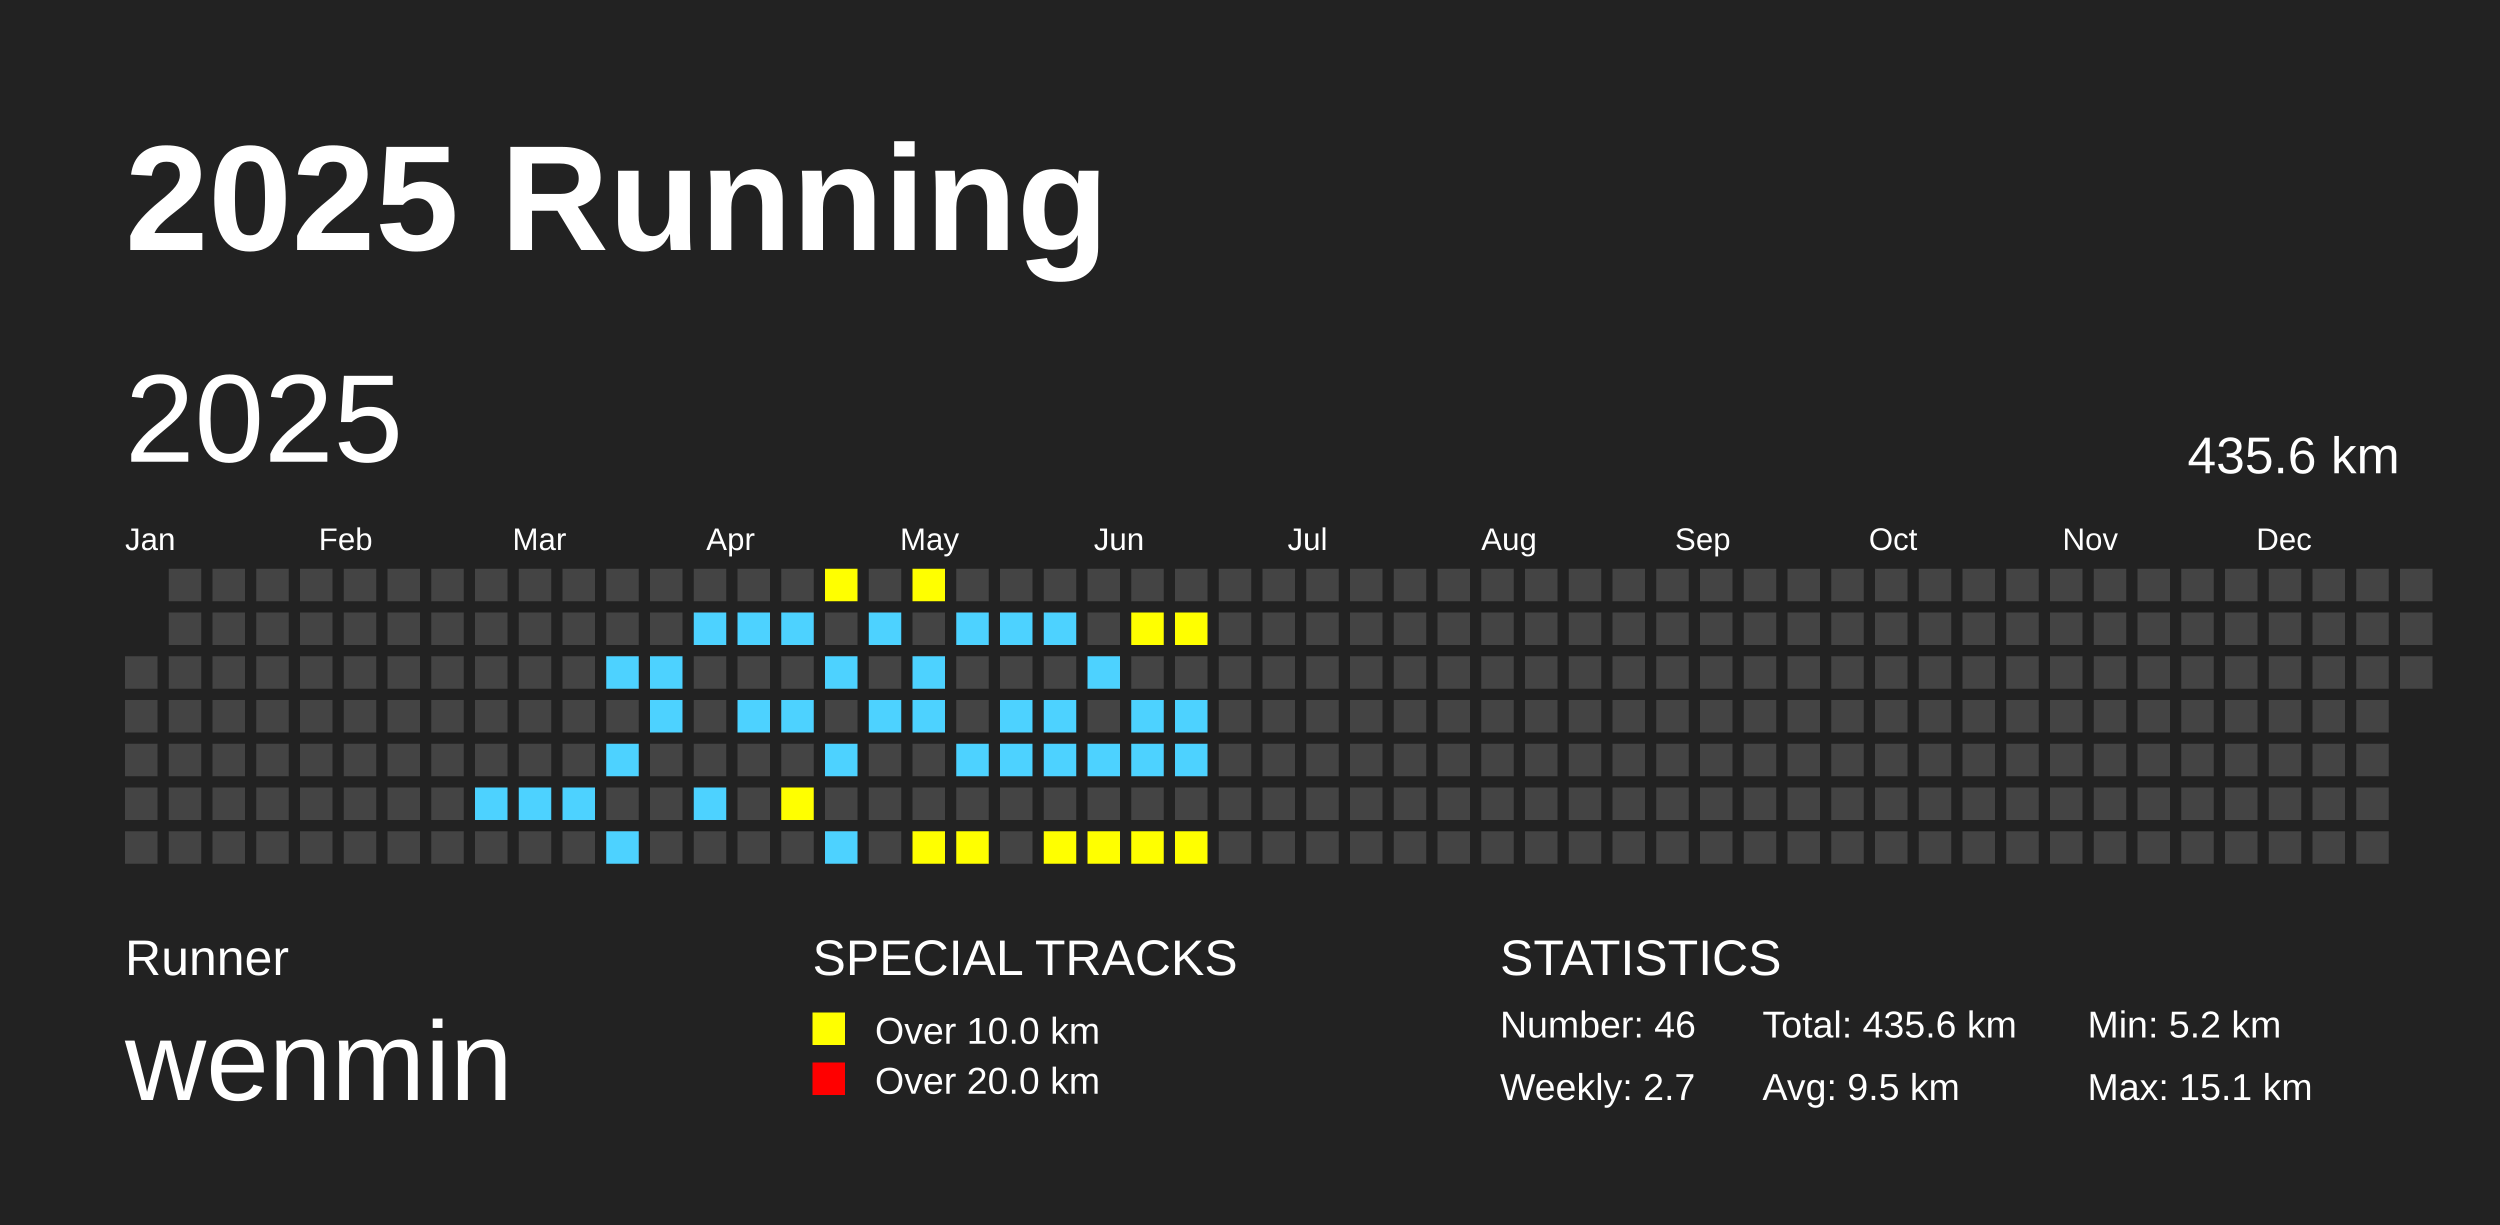
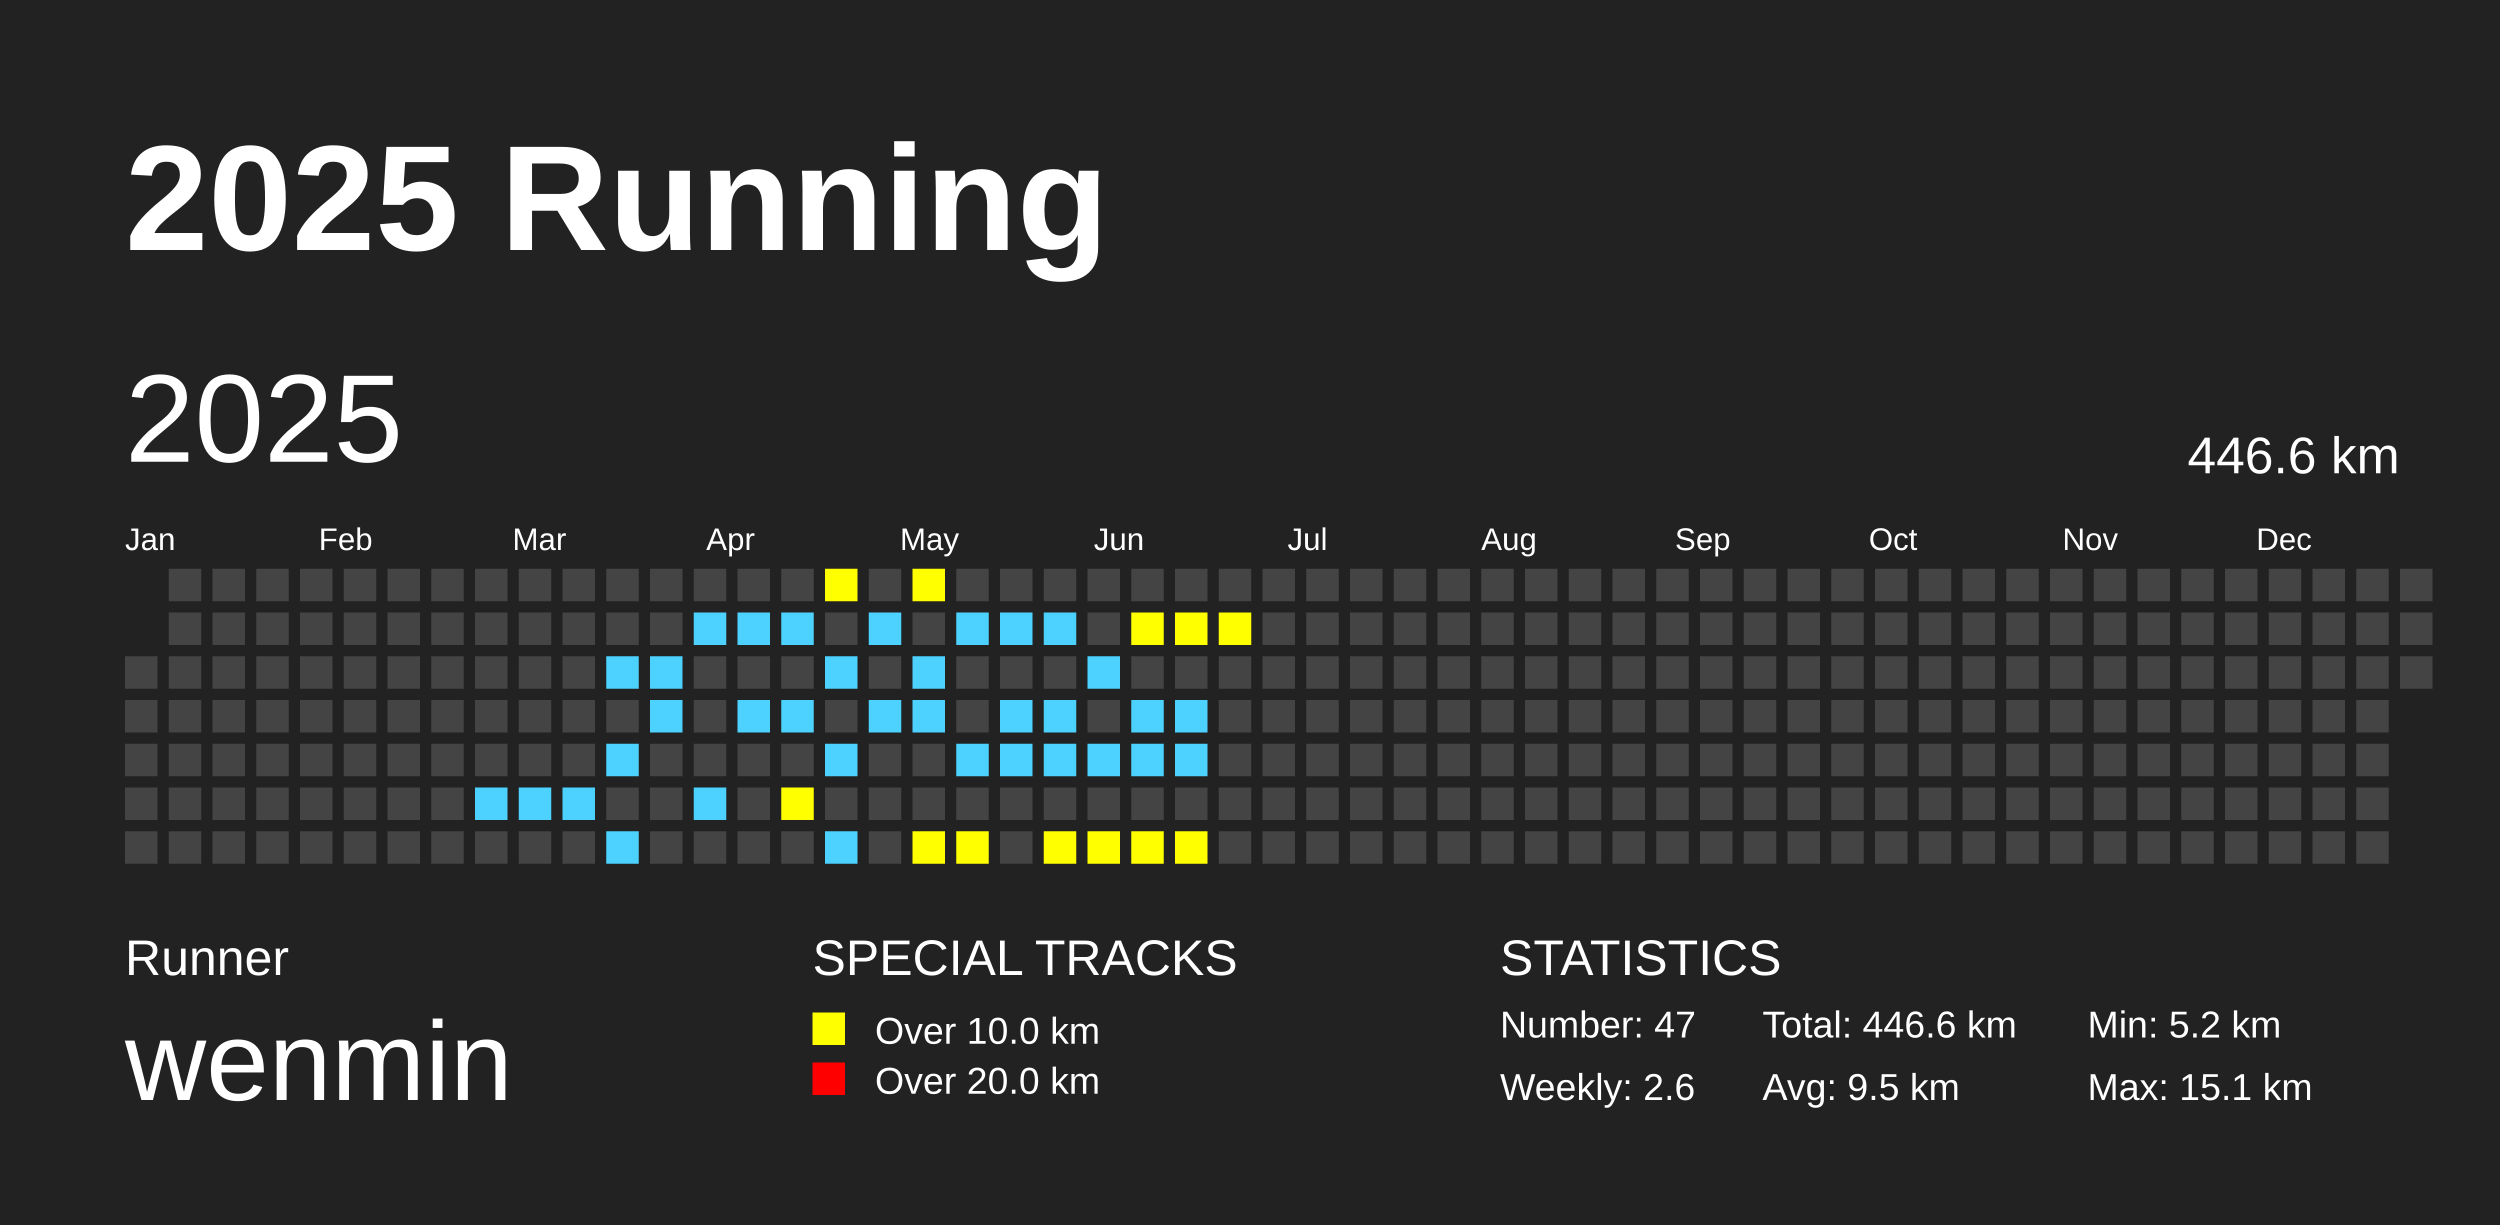
<svg xmlns="http://www.w3.org/2000/svg" baseProfile="full" height="98mm" version="1.1" viewBox="0,0,200,98" width="200mm">
  <defs />
  <rect fill="#222222" height="98" width="200" x="0" y="0" />
  <text fill="#FFFFFF" style="font-size:12px; font-family:Arial; font-weight:bold;" x="10" y="20">2025 Running</text>
  <text fill="#FFFFFF" style="font-size:4px; font-family:Arial" x="10" y="78">Runner</text>
  <text fill="#FFFFFF" style="font-size:9px; font-family:Arial" x="10" y="88">wenmin</text>
  <text fill="#FFFFFF" style="font-size:4px; font-family:Arial" x="65" y="78">SPECIAL TRACKS</text>
  <rect fill="yellow" height="2.6" width="2.6" x="65" y="81" />
  <text fill="#FFFFFF" style="font-size:3px; font-family:Arial" x="70" y="83.5">Over 10.0 km</text>
  <rect fill="red" height="2.6" width="2.6" x="65" y="85" />
  <text fill="#FFFFFF" style="font-size:3px; font-family:Arial" x="70" y="87.5">Over 20.0 km</text>
  <text fill="#FFFFFF" style="font-size:4px; font-family:Arial" x="120" y="78">STATISTICS</text>
-   <text fill="#FFFFFF" style="font-size:3px; font-family:Arial" x="120" y="83">Number: 46</text>
-   <text fill="#FFFFFF" style="font-size:3px; font-family:Arial" x="120" y="88">Weekly: 2.7</text>
-   <text fill="#FFFFFF" style="font-size:3px; font-family:Arial" x="141" y="83">Total: 435.6 km</text>
+   <text fill="#FFFFFF" style="font-size:3px; font-family:Arial" x="120" y="83">Number: 47</text>
+   <text fill="#FFFFFF" style="font-size:3px; font-family:Arial" x="120" y="88">Weekly: 2.6</text>
+   <text fill="#FFFFFF" style="font-size:3px; font-family:Arial" x="141" y="83">Total: 446.6 km</text>
  <text fill="#FFFFFF" style="font-size:3px; font-family:Arial" x="141" y="88">Avg: 9.5 km</text>
  <text fill="#FFFFFF" style="font-size:3px; font-family:Arial" x="167" y="83">Min: 5.2 km</text>
  <text fill="#FFFFFF" style="font-size:3px; font-family:Arial" x="167" y="88">Max: 15.1 km</text>
  <text dominant-baseline="hanging" fill="#FFFFFF" style="font-size:10.0px; font-family:Arial;" x="10" y="30">2025</text>
-   <text dominant-baseline="hanging" fill="#FFFFFF" style="font-size:4.125px; font-family:Arial;" x="175" y="35">435.6 km</text>
+   <text dominant-baseline="hanging" fill="#FFFFFF" style="font-size:4.125px; font-family:Arial;" x="175" y="35">446.6 km</text>
  <text fill="#FFFFFF" style="font-size:2.5px; font-family:Arial" x="10.0" y="44">Jan</text>
  <text fill="#FFFFFF" style="font-size:2.5px; font-family:Arial" x="25.5" y="44">Feb</text>
  <text fill="#FFFFFF" style="font-size:2.5px; font-family:Arial" x="41.0" y="44">Mar</text>
  <text fill="#FFFFFF" style="font-size:2.5px; font-family:Arial" x="56.5" y="44">Apr</text>
  <text fill="#FFFFFF" style="font-size:2.5px; font-family:Arial" x="72.0" y="44">May</text>
  <text fill="#FFFFFF" style="font-size:2.5px; font-family:Arial" x="87.5" y="44">Jun</text>
  <text fill="#FFFFFF" style="font-size:2.5px; font-family:Arial" x="103.0" y="44">Jul</text>
  <text fill="#FFFFFF" style="font-size:2.5px; font-family:Arial" x="118.5" y="44">Aug</text>
  <text fill="#FFFFFF" style="font-size:2.5px; font-family:Arial" x="134.0" y="44">Sep</text>
  <text fill="#FFFFFF" style="font-size:2.5px; font-family:Arial" x="149.5" y="44">Oct</text>
  <text fill="#FFFFFF" style="font-size:2.5px; font-family:Arial" x="165.0" y="44">Nov</text>
  <text fill="#FFFFFF" style="font-size:2.5px; font-family:Arial" x="180.5" y="44">Dec</text>
  <rect fill="#444444" height="2.6" width="2.6" x="10.0" y="52.5" />
  <rect fill="#444444" height="2.6" width="2.6" x="10.0" y="56.0" />
  <rect fill="#444444" height="2.6" width="2.6" x="10.0" y="59.5" />
  <rect fill="#444444" height="2.6" width="2.6" x="10.0" y="63.0" />
  <rect fill="#444444" height="2.6" width="2.6" x="10.0" y="66.5" />
  <rect fill="#444444" height="2.6" width="2.6" x="13.5" y="45.5" />
  <rect fill="#444444" height="2.6" width="2.6" x="13.5" y="49.0" />
  <rect fill="#444444" height="2.6" width="2.6" x="13.5" y="52.5" />
  <rect fill="#444444" height="2.6" width="2.6" x="13.5" y="56.0" />
  <rect fill="#444444" height="2.6" width="2.6" x="13.5" y="59.5" />
  <rect fill="#444444" height="2.6" width="2.6" x="13.5" y="63.0" />
  <rect fill="#444444" height="2.6" width="2.6" x="13.5" y="66.5" />
  <rect fill="#444444" height="2.6" width="2.6" x="17.0" y="45.5" />
  <rect fill="#444444" height="2.6" width="2.6" x="17.0" y="49.0" />
  <rect fill="#444444" height="2.6" width="2.6" x="17.0" y="52.5" />
  <rect fill="#444444" height="2.6" width="2.6" x="17.0" y="56.0" />
  <rect fill="#444444" height="2.6" width="2.6" x="17.0" y="59.5" />
  <rect fill="#444444" height="2.6" width="2.6" x="17.0" y="63.0" />
  <rect fill="#444444" height="2.6" width="2.6" x="17.0" y="66.5" />
  <rect fill="#444444" height="2.6" width="2.6" x="20.5" y="45.5" />
  <rect fill="#444444" height="2.6" width="2.6" x="20.5" y="49.0" />
  <rect fill="#444444" height="2.6" width="2.6" x="20.5" y="52.5" />
  <rect fill="#444444" height="2.6" width="2.6" x="20.5" y="56.0" />
  <rect fill="#444444" height="2.6" width="2.6" x="20.5" y="59.5" />
  <rect fill="#444444" height="2.6" width="2.6" x="20.5" y="63.0" />
  <rect fill="#444444" height="2.6" width="2.6" x="20.5" y="66.5" />
  <rect fill="#444444" height="2.6" width="2.6" x="24.0" y="45.5" />
  <rect fill="#444444" height="2.6" width="2.6" x="24.0" y="49.0" />
  <rect fill="#444444" height="2.6" width="2.6" x="24.0" y="52.5" />
  <rect fill="#444444" height="2.6" width="2.6" x="24.0" y="56.0" />
  <rect fill="#444444" height="2.6" width="2.6" x="24.0" y="59.5" />
  <rect fill="#444444" height="2.6" width="2.6" x="24.0" y="63.0" />
  <rect fill="#444444" height="2.6" width="2.6" x="24.0" y="66.5" />
  <rect fill="#444444" height="2.6" width="2.6" x="27.5" y="45.5" />
  <rect fill="#444444" height="2.6" width="2.6" x="27.5" y="49.0" />
  <rect fill="#444444" height="2.6" width="2.6" x="27.5" y="52.5" />
  <rect fill="#444444" height="2.6" width="2.6" x="27.5" y="56.0" />
  <rect fill="#444444" height="2.6" width="2.6" x="27.5" y="59.5" />
  <rect fill="#444444" height="2.6" width="2.6" x="27.5" y="63.0" />
  <rect fill="#444444" height="2.6" width="2.6" x="27.5" y="66.5" />
  <rect fill="#444444" height="2.6" width="2.6" x="31.0" y="45.5" />
  <rect fill="#444444" height="2.6" width="2.6" x="31.0" y="49.0" />
  <rect fill="#444444" height="2.6" width="2.6" x="31.0" y="52.5" />
  <rect fill="#444444" height="2.6" width="2.6" x="31.0" y="56.0" />
  <rect fill="#444444" height="2.6" width="2.6" x="31.0" y="59.5" />
  <rect fill="#444444" height="2.6" width="2.6" x="31.0" y="63.0" />
  <rect fill="#444444" height="2.6" width="2.6" x="31.0" y="66.5" />
  <rect fill="#444444" height="2.6" width="2.6" x="34.5" y="45.5" />
  <rect fill="#444444" height="2.6" width="2.6" x="34.5" y="49.0" />
  <rect fill="#444444" height="2.6" width="2.6" x="34.5" y="52.5" />
  <rect fill="#444444" height="2.6" width="2.6" x="34.5" y="56.0" />
  <rect fill="#444444" height="2.6" width="2.6" x="34.5" y="59.5" />
  <rect fill="#444444" height="2.6" width="2.6" x="34.5" y="63.0" />
  <rect fill="#444444" height="2.6" width="2.6" x="34.5" y="66.5" />
  <rect fill="#444444" height="2.6" width="2.6" x="38.0" y="45.5" />
  <rect fill="#444444" height="2.6" width="2.6" x="38.0" y="49.0" />
  <rect fill="#444444" height="2.6" width="2.6" x="38.0" y="52.5" />
  <rect fill="#444444" height="2.6" width="2.6" x="38.0" y="56.0" />
  <rect fill="#444444" height="2.6" width="2.6" x="38.0" y="59.5" />
  <rect fill="#4DD2FF" height="2.6" width="2.6" x="38.0" y="63.0" />
  <rect fill="#444444" height="2.6" width="2.6" x="38.0" y="66.5" />
  <rect fill="#444444" height="2.6" width="2.6" x="41.5" y="45.5" />
  <rect fill="#444444" height="2.6" width="2.6" x="41.5" y="49.0" />
  <rect fill="#444444" height="2.6" width="2.6" x="41.5" y="52.5" />
  <rect fill="#444444" height="2.6" width="2.6" x="41.5" y="56.0" />
  <rect fill="#444444" height="2.6" width="2.6" x="41.5" y="59.5" />
  <rect fill="#4DD2FF" height="2.6" width="2.6" x="41.5" y="63.0" />
  <rect fill="#444444" height="2.6" width="2.6" x="41.5" y="66.5" />
  <rect fill="#444444" height="2.6" width="2.6" x="45.0" y="45.5" />
  <rect fill="#444444" height="2.6" width="2.6" x="45.0" y="49.0" />
  <rect fill="#444444" height="2.6" width="2.6" x="45.0" y="52.5" />
  <rect fill="#444444" height="2.6" width="2.6" x="45.0" y="56.0" />
  <rect fill="#444444" height="2.6" width="2.6" x="45.0" y="59.5" />
  <rect fill="#4DD2FF" height="2.6" width="2.6" x="45.0" y="63.0" />
  <rect fill="#444444" height="2.6" width="2.6" x="45.0" y="66.5" />
  <rect fill="#444444" height="2.6" width="2.6" x="48.5" y="45.5" />
  <rect fill="#444444" height="2.6" width="2.6" x="48.5" y="49.0" />
  <rect fill="#4DD2FF" height="2.6" width="2.6" x="48.5" y="52.5" />
  <rect fill="#444444" height="2.6" width="2.6" x="48.5" y="56.0" />
  <rect fill="#4DD2FF" height="2.6" width="2.6" x="48.5" y="59.5" />
  <rect fill="#444444" height="2.6" width="2.6" x="48.5" y="63.0" />
  <rect fill="#4DD2FF" height="2.6" width="2.6" x="48.5" y="66.5" />
  <rect fill="#444444" height="2.6" width="2.6" x="52.0" y="45.5" />
  <rect fill="#444444" height="2.6" width="2.6" x="52.0" y="49.0" />
  <rect fill="#4DD2FF" height="2.6" width="2.6" x="52.0" y="52.5" />
  <rect fill="#4DD2FF" height="2.6" width="2.6" x="52.0" y="56.0" />
  <rect fill="#444444" height="2.6" width="2.6" x="52.0" y="59.5" />
  <rect fill="#444444" height="2.6" width="2.6" x="52.0" y="63.0" />
  <rect fill="#444444" height="2.6" width="2.6" x="52.0" y="66.5" />
  <rect fill="#444444" height="2.6" width="2.6" x="55.5" y="45.5" />
  <rect fill="#4DD2FF" height="2.6" width="2.6" x="55.5" y="49.0" />
  <rect fill="#444444" height="2.6" width="2.6" x="55.5" y="52.5" />
  <rect fill="#444444" height="2.6" width="2.6" x="55.5" y="56.0" />
  <rect fill="#444444" height="2.6" width="2.6" x="55.5" y="59.5" />
  <rect fill="#4DD2FF" height="2.6" width="2.6" x="55.5" y="63.0" />
  <rect fill="#444444" height="2.6" width="2.6" x="55.5" y="66.5" />
  <rect fill="#444444" height="2.6" width="2.6" x="59.0" y="45.5" />
  <rect fill="#4DD2FF" height="2.6" width="2.6" x="59.0" y="49.0" />
  <rect fill="#444444" height="2.6" width="2.6" x="59.0" y="52.5" />
  <rect fill="#4DD2FF" height="2.6" width="2.6" x="59.0" y="56.0" />
  <rect fill="#444444" height="2.6" width="2.6" x="59.0" y="59.5" />
  <rect fill="#444444" height="2.6" width="2.6" x="59.0" y="63.0" />
  <rect fill="#444444" height="2.6" width="2.6" x="59.0" y="66.5" />
  <rect fill="#444444" height="2.6" width="2.6" x="62.5" y="45.5" />
  <rect fill="#4DD2FF" height="2.6" width="2.6" x="62.5" y="49.0" />
  <rect fill="#444444" height="2.6" width="2.6" x="62.5" y="52.5" />
  <rect fill="#4DD2FF" height="2.6" width="2.6" x="62.5" y="56.0" />
  <rect fill="#444444" height="2.6" width="2.6" x="62.5" y="59.5" />
  <rect fill="yellow" height="2.6" width="2.6" x="62.5" y="63.0" />
  <rect fill="#444444" height="2.6" width="2.6" x="62.5" y="66.5" />
  <rect fill="yellow" height="2.6" width="2.6" x="66.0" y="45.5" />
  <rect fill="#444444" height="2.6" width="2.6" x="66.0" y="49.0" />
  <rect fill="#4DD2FF" height="2.6" width="2.6" x="66.0" y="52.5" />
  <rect fill="#444444" height="2.6" width="2.6" x="66.0" y="56.0" />
  <rect fill="#4DD2FF" height="2.6" width="2.6" x="66.0" y="59.5" />
  <rect fill="#444444" height="2.6" width="2.6" x="66.0" y="63.0" />
  <rect fill="#4DD2FF" height="2.6" width="2.6" x="66.0" y="66.5" />
  <rect fill="#444444" height="2.6" width="2.6" x="69.5" y="45.5" />
  <rect fill="#4DD2FF" height="2.6" width="2.6" x="69.5" y="49.0" />
  <rect fill="#444444" height="2.6" width="2.6" x="69.5" y="52.5" />
  <rect fill="#4DD2FF" height="2.6" width="2.6" x="69.5" y="56.0" />
  <rect fill="#444444" height="2.6" width="2.6" x="69.5" y="59.5" />
  <rect fill="#444444" height="2.6" width="2.6" x="69.5" y="63.0" />
  <rect fill="#444444" height="2.6" width="2.6" x="69.5" y="66.5" />
  <rect fill="yellow" height="2.6" width="2.6" x="73.0" y="45.5" />
  <rect fill="#444444" height="2.6" width="2.6" x="73.0" y="49.0" />
  <rect fill="#4DD2FF" height="2.6" width="2.6" x="73.0" y="52.5" />
  <rect fill="#4DD2FF" height="2.6" width="2.6" x="73.0" y="56.0" />
  <rect fill="#444444" height="2.6" width="2.6" x="73.0" y="59.5" />
  <rect fill="#444444" height="2.6" width="2.6" x="73.0" y="63.0" />
  <rect fill="yellow" height="2.6" width="2.6" x="73.0" y="66.5" />
  <rect fill="#444444" height="2.6" width="2.6" x="76.5" y="45.5" />
  <rect fill="#4DD2FF" height="2.6" width="2.6" x="76.5" y="49.0" />
  <rect fill="#444444" height="2.6" width="2.6" x="76.5" y="52.5" />
  <rect fill="#444444" height="2.6" width="2.6" x="76.5" y="56.0" />
  <rect fill="#4DD2FF" height="2.6" width="2.6" x="76.5" y="59.5" />
  <rect fill="#444444" height="2.6" width="2.6" x="76.5" y="63.0" />
  <rect fill="yellow" height="2.6" width="2.6" x="76.5" y="66.5" />
  <rect fill="#444444" height="2.6" width="2.6" x="80.0" y="45.5" />
  <rect fill="#4DD2FF" height="2.6" width="2.6" x="80.0" y="49.0" />
  <rect fill="#444444" height="2.6" width="2.6" x="80.0" y="52.5" />
  <rect fill="#4DD2FF" height="2.6" width="2.6" x="80.0" y="56.0" />
  <rect fill="#4DD2FF" height="2.6" width="2.6" x="80.0" y="59.5" />
  <rect fill="#444444" height="2.6" width="2.6" x="80.0" y="63.0" />
  <rect fill="#444444" height="2.6" width="2.6" x="80.0" y="66.5" />
  <rect fill="#444444" height="2.6" width="2.6" x="83.5" y="45.5" />
  <rect fill="#4DD2FF" height="2.6" width="2.6" x="83.5" y="49.0" />
  <rect fill="#444444" height="2.6" width="2.6" x="83.5" y="52.5" />
  <rect fill="#4DD2FF" height="2.6" width="2.6" x="83.5" y="56.0" />
  <rect fill="#4DD2FF" height="2.6" width="2.6" x="83.5" y="59.5" />
  <rect fill="#444444" height="2.6" width="2.6" x="83.5" y="63.0" />
  <rect fill="yellow" height="2.6" width="2.6" x="83.5" y="66.5" />
  <rect fill="#444444" height="2.6" width="2.6" x="87.0" y="45.5" />
  <rect fill="#444444" height="2.6" width="2.6" x="87.0" y="49.0" />
  <rect fill="#4DD2FF" height="2.6" width="2.6" x="87.0" y="52.5" />
  <rect fill="#444444" height="2.6" width="2.6" x="87.0" y="56.0" />
  <rect fill="#4DD2FF" height="2.6" width="2.6" x="87.0" y="59.5" />
  <rect fill="#444444" height="2.6" width="2.6" x="87.0" y="63.0" />
  <rect fill="yellow" height="2.6" width="2.6" x="87.0" y="66.5" />
  <rect fill="#444444" height="2.6" width="2.6" x="90.5" y="45.5" />
  <rect fill="yellow" height="2.6" width="2.6" x="90.5" y="49.0" />
  <rect fill="#444444" height="2.6" width="2.6" x="90.5" y="52.5" />
  <rect fill="#4DD2FF" height="2.6" width="2.6" x="90.5" y="56.0" />
  <rect fill="#4DD2FF" height="2.6" width="2.6" x="90.5" y="59.5" />
  <rect fill="#444444" height="2.6" width="2.6" x="90.5" y="63.0" />
  <rect fill="yellow" height="2.6" width="2.6" x="90.5" y="66.5" />
  <rect fill="#444444" height="2.6" width="2.6" x="94.0" y="45.5" />
  <rect fill="yellow" height="2.6" width="2.6" x="94.0" y="49.0" />
  <rect fill="#444444" height="2.6" width="2.6" x="94.0" y="52.5" />
  <rect fill="#4DD2FF" height="2.6" width="2.6" x="94.0" y="56.0" />
  <rect fill="#4DD2FF" height="2.6" width="2.6" x="94.0" y="59.5" />
  <rect fill="#444444" height="2.6" width="2.6" x="94.0" y="63.0" />
  <rect fill="yellow" height="2.6" width="2.6" x="94.0" y="66.5" />
  <rect fill="#444444" height="2.6" width="2.6" x="97.5" y="45.5" />
-   <rect fill="#444444" height="2.6" width="2.6" x="97.5" y="49.0" />
+   <rect fill="yellow" height="2.6" width="2.6" x="97.5" y="49.0" />
  <rect fill="#444444" height="2.6" width="2.6" x="97.5" y="52.5" />
  <rect fill="#444444" height="2.6" width="2.6" x="97.5" y="56.0" />
  <rect fill="#444444" height="2.6" width="2.6" x="97.5" y="59.5" />
  <rect fill="#444444" height="2.6" width="2.6" x="97.5" y="63.0" />
  <rect fill="#444444" height="2.6" width="2.6" x="97.5" y="66.5" />
  <rect fill="#444444" height="2.6" width="2.6" x="101.0" y="45.5" />
  <rect fill="#444444" height="2.6" width="2.6" x="101.0" y="49.0" />
  <rect fill="#444444" height="2.6" width="2.6" x="101.0" y="52.5" />
  <rect fill="#444444" height="2.6" width="2.6" x="101.0" y="56.0" />
  <rect fill="#444444" height="2.6" width="2.6" x="101.0" y="59.5" />
  <rect fill="#444444" height="2.6" width="2.6" x="101.0" y="63.0" />
  <rect fill="#444444" height="2.6" width="2.6" x="101.0" y="66.5" />
  <rect fill="#444444" height="2.6" width="2.6" x="104.5" y="45.5" />
  <rect fill="#444444" height="2.6" width="2.6" x="104.5" y="49.0" />
  <rect fill="#444444" height="2.6" width="2.6" x="104.5" y="52.5" />
  <rect fill="#444444" height="2.6" width="2.6" x="104.5" y="56.0" />
  <rect fill="#444444" height="2.6" width="2.6" x="104.5" y="59.5" />
  <rect fill="#444444" height="2.6" width="2.6" x="104.5" y="63.0" />
  <rect fill="#444444" height="2.6" width="2.6" x="104.5" y="66.5" />
  <rect fill="#444444" height="2.6" width="2.6" x="108.0" y="45.5" />
  <rect fill="#444444" height="2.6" width="2.6" x="108.0" y="49.0" />
  <rect fill="#444444" height="2.6" width="2.6" x="108.0" y="52.5" />
  <rect fill="#444444" height="2.6" width="2.6" x="108.0" y="56.0" />
  <rect fill="#444444" height="2.6" width="2.6" x="108.0" y="59.5" />
  <rect fill="#444444" height="2.6" width="2.6" x="108.0" y="63.0" />
  <rect fill="#444444" height="2.6" width="2.6" x="108.0" y="66.5" />
  <rect fill="#444444" height="2.6" width="2.6" x="111.5" y="45.5" />
  <rect fill="#444444" height="2.6" width="2.6" x="111.5" y="49.0" />
  <rect fill="#444444" height="2.6" width="2.6" x="111.5" y="52.5" />
  <rect fill="#444444" height="2.6" width="2.6" x="111.5" y="56.0" />
  <rect fill="#444444" height="2.6" width="2.6" x="111.5" y="59.5" />
  <rect fill="#444444" height="2.6" width="2.6" x="111.5" y="63.0" />
  <rect fill="#444444" height="2.6" width="2.6" x="111.5" y="66.5" />
  <rect fill="#444444" height="2.6" width="2.6" x="115.0" y="45.5" />
  <rect fill="#444444" height="2.6" width="2.6" x="115.0" y="49.0" />
  <rect fill="#444444" height="2.6" width="2.6" x="115.0" y="52.5" />
  <rect fill="#444444" height="2.6" width="2.6" x="115.0" y="56.0" />
  <rect fill="#444444" height="2.6" width="2.6" x="115.0" y="59.5" />
  <rect fill="#444444" height="2.6" width="2.6" x="115.0" y="63.0" />
  <rect fill="#444444" height="2.6" width="2.6" x="115.0" y="66.5" />
  <rect fill="#444444" height="2.6" width="2.6" x="118.5" y="45.5" />
  <rect fill="#444444" height="2.6" width="2.6" x="118.5" y="49.0" />
  <rect fill="#444444" height="2.6" width="2.6" x="118.5" y="52.5" />
  <rect fill="#444444" height="2.6" width="2.6" x="118.5" y="56.0" />
  <rect fill="#444444" height="2.6" width="2.6" x="118.5" y="59.5" />
  <rect fill="#444444" height="2.6" width="2.6" x="118.5" y="63.0" />
  <rect fill="#444444" height="2.6" width="2.6" x="118.5" y="66.5" />
  <rect fill="#444444" height="2.6" width="2.6" x="122.0" y="45.5" />
  <rect fill="#444444" height="2.6" width="2.6" x="122.0" y="49.0" />
  <rect fill="#444444" height="2.6" width="2.6" x="122.0" y="52.5" />
  <rect fill="#444444" height="2.6" width="2.6" x="122.0" y="56.0" />
  <rect fill="#444444" height="2.6" width="2.6" x="122.0" y="59.5" />
  <rect fill="#444444" height="2.6" width="2.6" x="122.0" y="63.0" />
  <rect fill="#444444" height="2.6" width="2.6" x="122.0" y="66.5" />
  <rect fill="#444444" height="2.6" width="2.6" x="125.5" y="45.5" />
  <rect fill="#444444" height="2.6" width="2.6" x="125.5" y="49.0" />
  <rect fill="#444444" height="2.6" width="2.6" x="125.5" y="52.5" />
  <rect fill="#444444" height="2.6" width="2.6" x="125.5" y="56.0" />
  <rect fill="#444444" height="2.6" width="2.6" x="125.5" y="59.5" />
  <rect fill="#444444" height="2.6" width="2.6" x="125.5" y="63.0" />
  <rect fill="#444444" height="2.6" width="2.6" x="125.5" y="66.5" />
  <rect fill="#444444" height="2.6" width="2.6" x="129.0" y="45.5" />
  <rect fill="#444444" height="2.6" width="2.6" x="129.0" y="49.0" />
  <rect fill="#444444" height="2.6" width="2.6" x="129.0" y="52.5" />
  <rect fill="#444444" height="2.6" width="2.6" x="129.0" y="56.0" />
  <rect fill="#444444" height="2.6" width="2.6" x="129.0" y="59.5" />
  <rect fill="#444444" height="2.6" width="2.6" x="129.0" y="63.0" />
  <rect fill="#444444" height="2.6" width="2.6" x="129.0" y="66.5" />
  <rect fill="#444444" height="2.6" width="2.6" x="132.5" y="45.5" />
  <rect fill="#444444" height="2.6" width="2.6" x="132.5" y="49.0" />
  <rect fill="#444444" height="2.6" width="2.6" x="132.5" y="52.5" />
  <rect fill="#444444" height="2.6" width="2.6" x="132.5" y="56.0" />
  <rect fill="#444444" height="2.6" width="2.6" x="132.5" y="59.5" />
  <rect fill="#444444" height="2.6" width="2.6" x="132.5" y="63.0" />
  <rect fill="#444444" height="2.6" width="2.6" x="132.5" y="66.5" />
  <rect fill="#444444" height="2.6" width="2.6" x="136.0" y="45.5" />
  <rect fill="#444444" height="2.6" width="2.6" x="136.0" y="49.0" />
  <rect fill="#444444" height="2.6" width="2.6" x="136.0" y="52.5" />
  <rect fill="#444444" height="2.6" width="2.6" x="136.0" y="56.0" />
  <rect fill="#444444" height="2.6" width="2.6" x="136.0" y="59.5" />
  <rect fill="#444444" height="2.6" width="2.6" x="136.0" y="63.0" />
  <rect fill="#444444" height="2.6" width="2.6" x="136.0" y="66.5" />
  <rect fill="#444444" height="2.6" width="2.6" x="139.5" y="45.5" />
  <rect fill="#444444" height="2.6" width="2.6" x="139.5" y="49.0" />
  <rect fill="#444444" height="2.6" width="2.6" x="139.5" y="52.5" />
  <rect fill="#444444" height="2.6" width="2.6" x="139.5" y="56.0" />
  <rect fill="#444444" height="2.6" width="2.6" x="139.5" y="59.5" />
  <rect fill="#444444" height="2.6" width="2.6" x="139.5" y="63.0" />
  <rect fill="#444444" height="2.6" width="2.6" x="139.5" y="66.5" />
  <rect fill="#444444" height="2.6" width="2.6" x="143.0" y="45.5" />
  <rect fill="#444444" height="2.6" width="2.6" x="143.0" y="49.0" />
  <rect fill="#444444" height="2.6" width="2.6" x="143.0" y="52.5" />
  <rect fill="#444444" height="2.6" width="2.6" x="143.0" y="56.0" />
  <rect fill="#444444" height="2.6" width="2.6" x="143.0" y="59.5" />
  <rect fill="#444444" height="2.6" width="2.6" x="143.0" y="63.0" />
  <rect fill="#444444" height="2.6" width="2.6" x="143.0" y="66.5" />
  <rect fill="#444444" height="2.6" width="2.6" x="146.5" y="45.5" />
  <rect fill="#444444" height="2.6" width="2.6" x="146.5" y="49.0" />
  <rect fill="#444444" height="2.6" width="2.6" x="146.5" y="52.5" />
  <rect fill="#444444" height="2.6" width="2.6" x="146.5" y="56.0" />
  <rect fill="#444444" height="2.6" width="2.6" x="146.5" y="59.5" />
  <rect fill="#444444" height="2.6" width="2.6" x="146.5" y="63.0" />
  <rect fill="#444444" height="2.6" width="2.6" x="146.5" y="66.5" />
  <rect fill="#444444" height="2.6" width="2.6" x="150.0" y="45.5" />
  <rect fill="#444444" height="2.6" width="2.6" x="150.0" y="49.0" />
  <rect fill="#444444" height="2.6" width="2.6" x="150.0" y="52.5" />
  <rect fill="#444444" height="2.6" width="2.6" x="150.0" y="56.0" />
  <rect fill="#444444" height="2.6" width="2.6" x="150.0" y="59.5" />
  <rect fill="#444444" height="2.6" width="2.6" x="150.0" y="63.0" />
  <rect fill="#444444" height="2.6" width="2.6" x="150.0" y="66.5" />
  <rect fill="#444444" height="2.6" width="2.6" x="153.5" y="45.5" />
  <rect fill="#444444" height="2.6" width="2.6" x="153.5" y="49.0" />
  <rect fill="#444444" height="2.6" width="2.6" x="153.5" y="52.5" />
  <rect fill="#444444" height="2.6" width="2.6" x="153.5" y="56.0" />
  <rect fill="#444444" height="2.6" width="2.6" x="153.5" y="59.5" />
  <rect fill="#444444" height="2.6" width="2.6" x="153.5" y="63.0" />
  <rect fill="#444444" height="2.6" width="2.6" x="153.5" y="66.5" />
  <rect fill="#444444" height="2.6" width="2.6" x="157.0" y="45.5" />
  <rect fill="#444444" height="2.6" width="2.6" x="157.0" y="49.0" />
  <rect fill="#444444" height="2.6" width="2.6" x="157.0" y="52.5" />
  <rect fill="#444444" height="2.6" width="2.6" x="157.0" y="56.0" />
  <rect fill="#444444" height="2.6" width="2.6" x="157.0" y="59.5" />
  <rect fill="#444444" height="2.6" width="2.6" x="157.0" y="63.0" />
  <rect fill="#444444" height="2.6" width="2.6" x="157.0" y="66.5" />
  <rect fill="#444444" height="2.6" width="2.6" x="160.5" y="45.5" />
  <rect fill="#444444" height="2.6" width="2.6" x="160.5" y="49.0" />
  <rect fill="#444444" height="2.6" width="2.6" x="160.5" y="52.5" />
  <rect fill="#444444" height="2.6" width="2.6" x="160.5" y="56.0" />
  <rect fill="#444444" height="2.6" width="2.6" x="160.5" y="59.5" />
  <rect fill="#444444" height="2.6" width="2.6" x="160.5" y="63.0" />
  <rect fill="#444444" height="2.6" width="2.6" x="160.5" y="66.5" />
  <rect fill="#444444" height="2.6" width="2.6" x="164.0" y="45.5" />
  <rect fill="#444444" height="2.6" width="2.6" x="164.0" y="49.0" />
  <rect fill="#444444" height="2.6" width="2.6" x="164.0" y="52.5" />
  <rect fill="#444444" height="2.6" width="2.6" x="164.0" y="56.0" />
  <rect fill="#444444" height="2.6" width="2.6" x="164.0" y="59.5" />
  <rect fill="#444444" height="2.6" width="2.6" x="164.0" y="63.0" />
  <rect fill="#444444" height="2.6" width="2.6" x="164.0" y="66.5" />
  <rect fill="#444444" height="2.6" width="2.6" x="167.5" y="45.5" />
  <rect fill="#444444" height="2.6" width="2.6" x="167.5" y="49.0" />
  <rect fill="#444444" height="2.6" width="2.6" x="167.5" y="52.5" />
  <rect fill="#444444" height="2.6" width="2.6" x="167.5" y="56.0" />
  <rect fill="#444444" height="2.6" width="2.6" x="167.5" y="59.5" />
  <rect fill="#444444" height="2.6" width="2.6" x="167.5" y="63.0" />
  <rect fill="#444444" height="2.6" width="2.6" x="167.5" y="66.5" />
  <rect fill="#444444" height="2.6" width="2.6" x="171.0" y="45.5" />
  <rect fill="#444444" height="2.6" width="2.6" x="171.0" y="49.0" />
  <rect fill="#444444" height="2.6" width="2.6" x="171.0" y="52.5" />
  <rect fill="#444444" height="2.6" width="2.6" x="171.0" y="56.0" />
  <rect fill="#444444" height="2.6" width="2.6" x="171.0" y="59.5" />
  <rect fill="#444444" height="2.6" width="2.6" x="171.0" y="63.0" />
  <rect fill="#444444" height="2.6" width="2.6" x="171.0" y="66.5" />
  <rect fill="#444444" height="2.6" width="2.6" x="174.5" y="45.5" />
  <rect fill="#444444" height="2.6" width="2.6" x="174.5" y="49.0" />
  <rect fill="#444444" height="2.6" width="2.6" x="174.5" y="52.5" />
  <rect fill="#444444" height="2.6" width="2.6" x="174.5" y="56.0" />
  <rect fill="#444444" height="2.6" width="2.6" x="174.5" y="59.5" />
  <rect fill="#444444" height="2.6" width="2.6" x="174.5" y="63.0" />
  <rect fill="#444444" height="2.6" width="2.6" x="174.5" y="66.5" />
  <rect fill="#444444" height="2.6" width="2.6" x="178.0" y="45.5" />
  <rect fill="#444444" height="2.6" width="2.6" x="178.0" y="49.0" />
  <rect fill="#444444" height="2.6" width="2.6" x="178.0" y="52.5" />
  <rect fill="#444444" height="2.6" width="2.6" x="178.0" y="56.0" />
  <rect fill="#444444" height="2.6" width="2.6" x="178.0" y="59.5" />
  <rect fill="#444444" height="2.6" width="2.6" x="178.0" y="63.0" />
  <rect fill="#444444" height="2.6" width="2.6" x="178.0" y="66.5" />
  <rect fill="#444444" height="2.6" width="2.6" x="181.5" y="45.5" />
  <rect fill="#444444" height="2.6" width="2.6" x="181.5" y="49.0" />
  <rect fill="#444444" height="2.6" width="2.6" x="181.5" y="52.5" />
  <rect fill="#444444" height="2.6" width="2.6" x="181.5" y="56.0" />
  <rect fill="#444444" height="2.6" width="2.6" x="181.5" y="59.5" />
  <rect fill="#444444" height="2.6" width="2.6" x="181.5" y="63.0" />
  <rect fill="#444444" height="2.6" width="2.6" x="181.5" y="66.5" />
  <rect fill="#444444" height="2.6" width="2.6" x="185.0" y="45.5" />
  <rect fill="#444444" height="2.6" width="2.6" x="185.0" y="49.0" />
  <rect fill="#444444" height="2.6" width="2.6" x="185.0" y="52.5" />
  <rect fill="#444444" height="2.6" width="2.6" x="185.0" y="56.0" />
  <rect fill="#444444" height="2.6" width="2.6" x="185.0" y="59.5" />
  <rect fill="#444444" height="2.6" width="2.6" x="185.0" y="63.0" />
  <rect fill="#444444" height="2.6" width="2.6" x="185.0" y="66.5" />
  <rect fill="#444444" height="2.6" width="2.6" x="188.5" y="45.5" />
  <rect fill="#444444" height="2.6" width="2.6" x="188.5" y="49.0" />
  <rect fill="#444444" height="2.6" width="2.6" x="188.5" y="52.5" />
  <rect fill="#444444" height="2.6" width="2.6" x="188.5" y="56.0" />
  <rect fill="#444444" height="2.6" width="2.6" x="188.5" y="59.5" />
  <rect fill="#444444" height="2.6" width="2.6" x="188.5" y="63.0" />
  <rect fill="#444444" height="2.6" width="2.6" x="188.5" y="66.5" />
  <rect fill="#444444" height="2.6" width="2.6" x="192.0" y="45.5" />
  <rect fill="#444444" height="2.6" width="2.6" x="192.0" y="49.0" />
  <rect fill="#444444" height="2.6" width="2.6" x="192.0" y="52.5" />
</svg>
